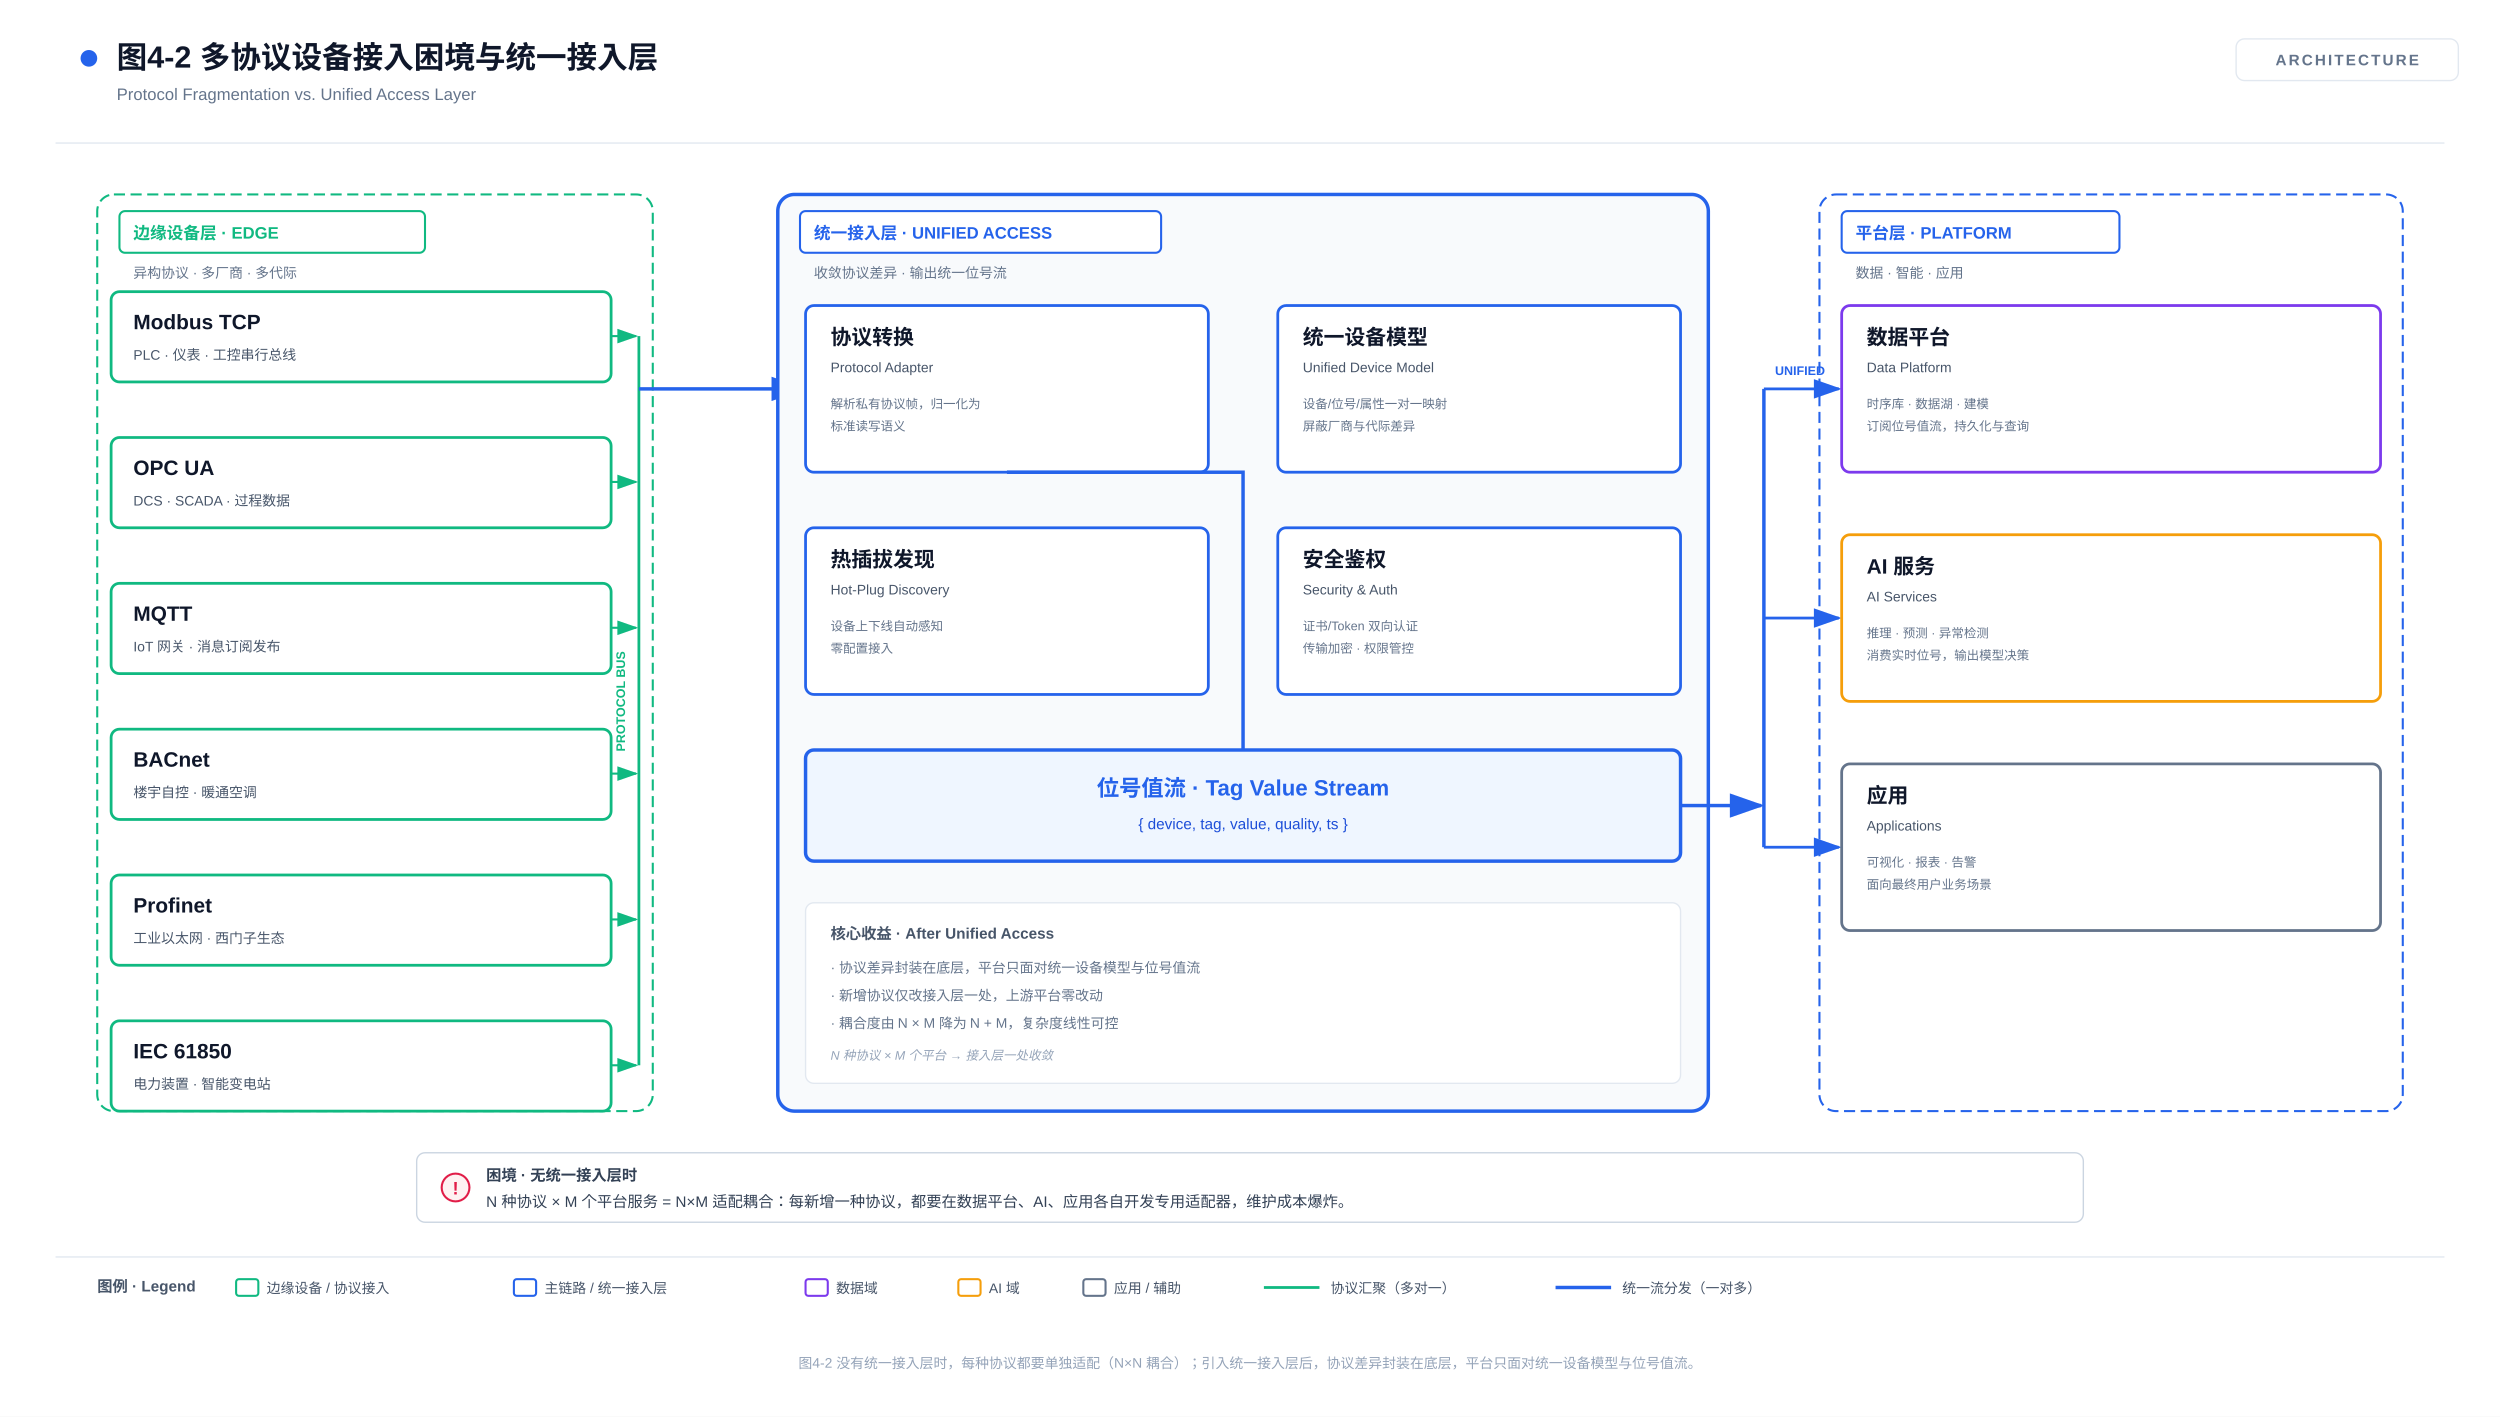
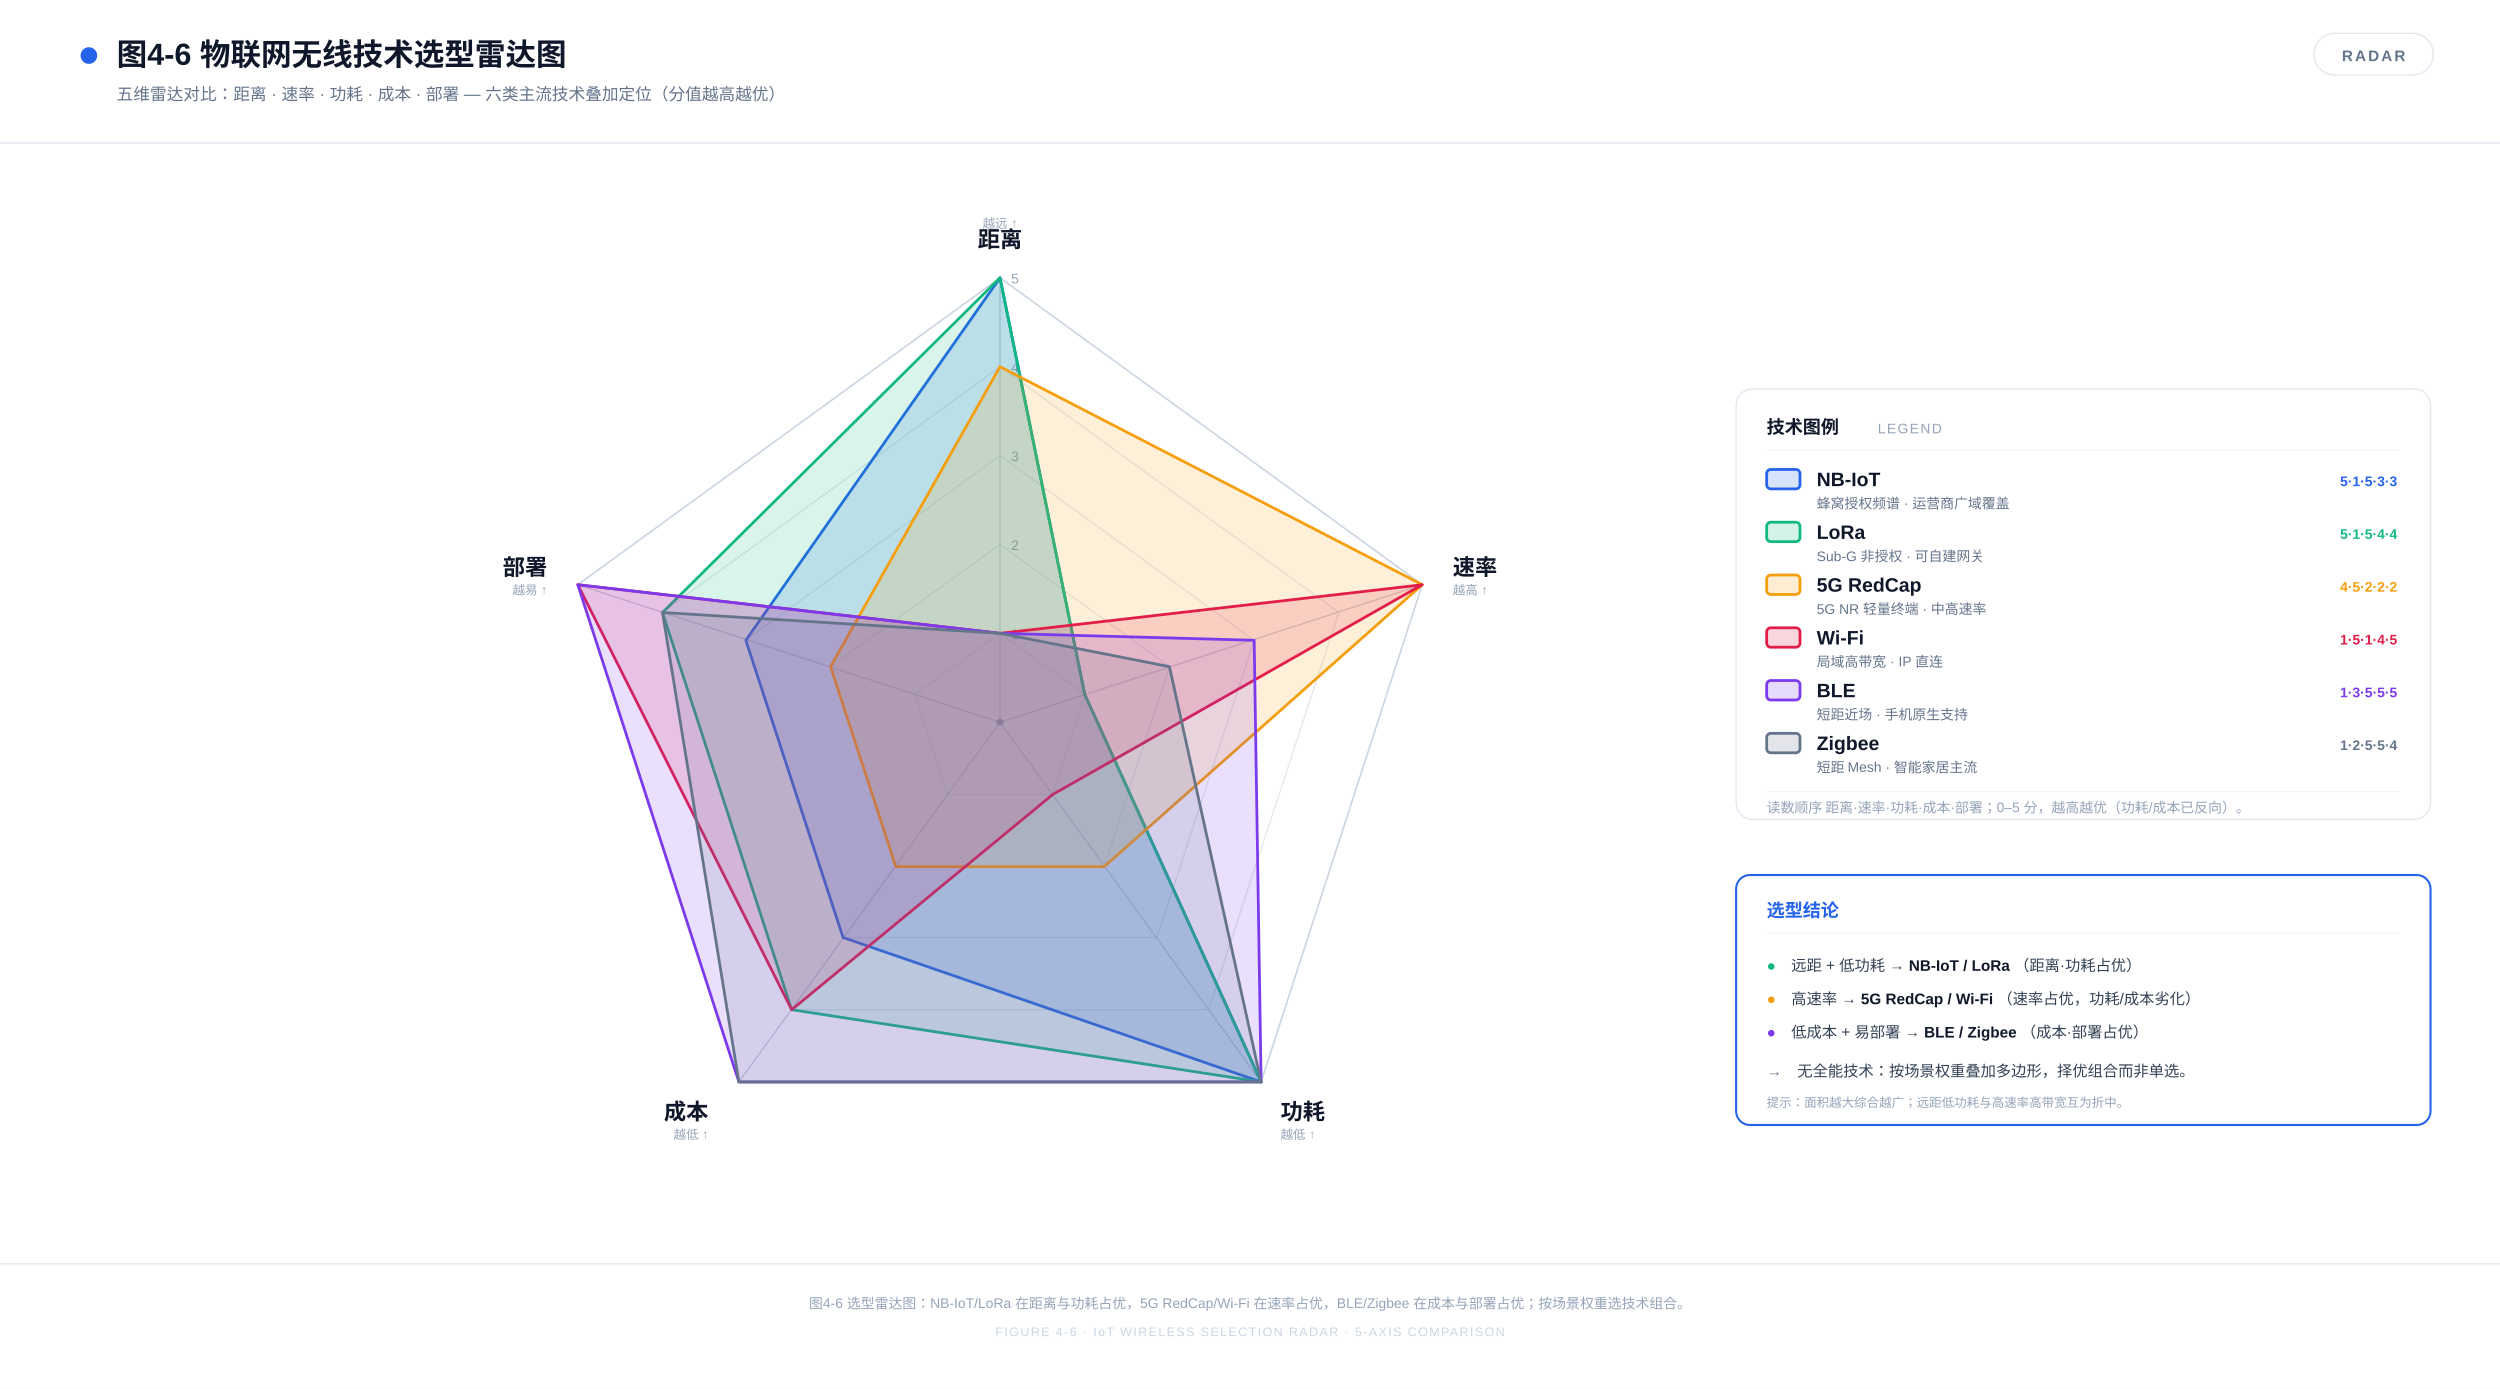
- <svg xmlns="http://www.w3.org/2000/svg" viewBox="0 0 1800 1020" data-style="architecture-diagram-wireframe-white" font-family="'JetBrains Mono','PingFang SC','Microsoft YaHei',Arial,sans-serif" text-rendering="geometricPrecision">
+ <svg xmlns="http://www.w3.org/2000/svg" width="1800" height="1000" viewBox="0 0 1800 1000" data-style="architecture-diagram-wireframe-white" font-family="'JetBrains Mono','PingFang SC','Microsoft YaHei',Arial,sans-serif">
  <defs>
    <marker id="ah-blue" markerWidth="10" markerHeight="7" refX="9" refY="3.5" orient="auto">
      <polygon points="0 0,10 3.5,0 7" fill="#2563EB" />
    </marker>
+     <marker id="ah-gray" markerWidth="10" markerHeight="7" refX="9" refY="3.5" orient="auto">
+       <polygon points="0 0,10 3.5,0 7" fill="#64748B" />
+     </marker>
    <marker id="ah-green" markerWidth="10" markerHeight="7" refX="9" refY="3.5" orient="auto">
      <polygon points="0 0,10 3.5,0 7" fill="#10B981" />
    </marker>
-     <marker id="ah-gray" markerWidth="10" markerHeight="7" refX="9" refY="3.5" orient="auto">
-       <polygon points="0 0,10 3.5,0 7" fill="#64748B" />
+     <marker id="ah-orange" markerWidth="10" markerHeight="7" refX="9" refY="3.5" orient="auto">
+       <polygon points="0 0,10 3.5,0 7" fill="#F59E0B" />
    </marker>
    <marker id="ah-purple" markerWidth="10" markerHeight="7" refX="9" refY="3.5" orient="auto">
      <polygon points="0 0,10 3.5,0 7" fill="#7C3AED" />
    </marker>
-     <marker id="ah-orange" markerWidth="10" markerHeight="7" refX="9" refY="3.5" orient="auto">
-       <polygon points="0 0,10 3.5,0 7" fill="#F59E0B" />
+     <marker id="ah-red" markerWidth="10" markerHeight="7" refX="9" refY="3.5" orient="auto">
+       <polygon points="0 0,10 3.5,0 7" fill="#E11D48" />
    </marker>
  </defs>
-   <rect x="0" y="0" width="1800" height="1020" fill="#FFFFFF" />
-   <circle cx="64" cy="42" r="6" fill="#2563EB" />
-   <text x="84" y="49" font-size="22" font-weight="700" fill="#0F172A">图4-2 多协议设备接入困境与统一接入层</text>
-   <text x="84" y="72" font-size="12" fill="#64748B">Protocol Fragmentation vs. Unified Access Layer</text>
-   <rect x="1610" y="28" width="160" height="30" rx="6" fill="#FFFFFF" stroke="#E2E8F0" />
-   <text x="1690" y="47" font-size="11" font-weight="600" fill="#64748B" text-anchor="middle" letter-spacing="1.5">ARCHITECTURE</text>
-   <line x1="40" y1="103" x2="1760" y2="103" stroke="#E2E8F0" />
-   <rect x="70" y="140" width="400" height="660" rx="12" fill="none" stroke="#10B981" stroke-width="1.5" stroke-dasharray="8 4" />
-   <rect x="86" y="152" width="220" height="30" rx="4" fill="#FFFFFF" stroke="#10B981" stroke-width="1.5" />
-   <text x="96" y="172" font-size="12" font-weight="700" fill="#10B981">边缘设备层 · EDGE</text>
-   <text x="96" y="200" font-size="10" fill="#64748B">异构协议 · 多厂商 · 多代际</text>
-   <rect x="80" y="210" width="360" height="65" rx="6" fill="#FFFFFF" stroke="#10B981" stroke-width="2" />
-   <text x="96" y="237" font-size="15" font-weight="700" fill="#0F172A">Modbus TCP</text>
-   <text x="96" y="259" font-size="10" fill="#475569">PLC · 仪表 · 工控串行总线</text>
-   <rect x="80" y="315" width="360" height="65" rx="6" fill="#FFFFFF" stroke="#10B981" stroke-width="2" />
-   <text x="96" y="342" font-size="15" font-weight="700" fill="#0F172A">OPC UA</text>
-   <text x="96" y="364" font-size="10" fill="#475569">DCS · SCADA · 过程数据</text>
-   <rect x="80" y="420" width="360" height="65" rx="6" fill="#FFFFFF" stroke="#10B981" stroke-width="2" />
-   <text x="96" y="447" font-size="15" font-weight="700" fill="#0F172A">MQTT</text>
-   <text x="96" y="469" font-size="10" fill="#475569">IoT 网关 · 消息订阅发布</text>
-   <rect x="80" y="525" width="360" height="65" rx="6" fill="#FFFFFF" stroke="#10B981" stroke-width="2" />
-   <text x="96" y="552" font-size="15" font-weight="700" fill="#0F172A">BACnet</text>
-   <text x="96" y="574" font-size="10" fill="#475569">楼宇自控 · 暖通空调</text>
-   <rect x="80" y="630" width="360" height="65" rx="6" fill="#FFFFFF" stroke="#10B981" stroke-width="2" />
-   <text x="96" y="657" font-size="15" font-weight="700" fill="#0F172A">Profinet</text>
-   <text x="96" y="679" font-size="10" fill="#475569">工业以太网 · 西门子生态</text>
-   <rect x="80" y="735" width="360" height="65" rx="6" fill="#FFFFFF" stroke="#10B981" stroke-width="2" />
-   <text x="96" y="762" font-size="15" font-weight="700" fill="#0F172A">IEC 61850</text>
-   <text x="96" y="784" font-size="10" fill="#475569">电力装置 · 智能变电站</text>
-   <line x1="460" y1="242" x2="460" y2="767" stroke="#10B981" stroke-width="2" />
-   <line x1="440" y1="242" x2="458" y2="242" stroke="#10B981" stroke-width="1.5" marker-end="url(#ah-green)" />
-   <line x1="440" y1="347" x2="458" y2="347" stroke="#10B981" stroke-width="1.5" marker-end="url(#ah-green)" />
-   <line x1="440" y1="452" x2="458" y2="452" stroke="#10B981" stroke-width="1.5" marker-end="url(#ah-green)" />
-   <line x1="440" y1="557" x2="458" y2="557" stroke="#10B981" stroke-width="1.5" marker-end="url(#ah-green)" />
-   <line x1="440" y1="662" x2="458" y2="662" stroke="#10B981" stroke-width="1.5" marker-end="url(#ah-green)" />
-   <line x1="440" y1="767" x2="458" y2="767" stroke="#10B981" stroke-width="1.5" marker-end="url(#ah-green)" />
-   <text x="450" y="505" font-size="9" fill="#10B981" font-weight="700" text-anchor="middle" transform="rotate(-90 450 505)">PROTOCOL BUS</text>
-   <line x1="460" y1="280" x2="578" y2="280" stroke="#2563EB" stroke-width="2.5" marker-end="url(#ah-blue)" />
-   <rect x="560" y="140" width="670" height="660" rx="12" fill="#F8FAFC" stroke="#2563EB" stroke-width="2.5" />
-   <rect x="576" y="152" width="260" height="30" rx="4" fill="#FFFFFF" stroke="#2563EB" stroke-width="1.5" />
-   <text x="586" y="172" font-size="12" font-weight="700" fill="#2563EB">统一接入层 · UNIFIED ACCESS</text>
-   <text x="586" y="200" font-size="10" fill="#64748B">收敛协议差异 · 输出统一位号流</text>
-   <rect x="580" y="220" width="290" height="120" rx="6" fill="#FFFFFF" stroke="#2563EB" stroke-width="2" />
-   <text x="598" y="248" font-size="15" font-weight="700" fill="#0F172A">协议转换</text>
-   <text x="598" y="268" font-size="10" fill="#475569">Protocol Adapter</text>
-   <text x="598" y="294" font-size="9" fill="#64748B">解析私有协议帧，归一化为</text>
-   <text x="598" y="310" font-size="9" fill="#64748B">标准读写语义</text>
-   <rect x="920" y="220" width="290" height="120" rx="6" fill="#FFFFFF" stroke="#2563EB" stroke-width="2" />
-   <text x="938" y="248" font-size="15" font-weight="700" fill="#0F172A">统一设备模型</text>
-   <text x="938" y="268" font-size="10" fill="#475569">Unified Device Model</text>
-   <text x="938" y="294" font-size="9" fill="#64748B">设备/位号/属性一对一映射</text>
-   <text x="938" y="310" font-size="9" fill="#64748B">屏蔽厂商与代际差异</text>
-   <rect x="580" y="380" width="290" height="120" rx="6" fill="#FFFFFF" stroke="#2563EB" stroke-width="2" />
-   <text x="598" y="408" font-size="15" font-weight="700" fill="#0F172A">热插拔发现</text>
-   <text x="598" y="428" font-size="10" fill="#475569">Hot-Plug Discovery</text>
-   <text x="598" y="454" font-size="9" fill="#64748B">设备上下线自动感知</text>
-   <text x="598" y="470" font-size="9" fill="#64748B">零配置接入</text>
-   <rect x="920" y="380" width="290" height="120" rx="6" fill="#FFFFFF" stroke="#2563EB" stroke-width="2" />
-   <text x="938" y="408" font-size="15" font-weight="700" fill="#0F172A">安全鉴权</text>
-   <text x="938" y="428" font-size="10" fill="#475569">Security &amp; Auth</text>
-   <text x="938" y="454" font-size="9" fill="#64748B">证书/Token 双向认证</text>
-   <text x="938" y="470" font-size="9" fill="#64748B">传输加密 · 权限管控</text>
-   <path d="M725,340 L895,340 L895,540" fill="none" stroke="#2563EB" stroke-width="2.5" />
-   <rect x="580" y="540" width="630" height="80" rx="6" fill="#EFF6FF" stroke="#2563EB" stroke-width="2.5" />
-   <text x="895" y="573" font-size="16" font-weight="700" fill="#2563EB" text-anchor="middle">位号值流 · Tag Value Stream</text>
-   <text x="895" y="597" font-size="11" fill="#1D4ED8" text-anchor="middle">{ device, tag, value, quality, ts }</text>
-   <rect x="580" y="650" width="630" height="130" rx="6" fill="#FFFFFF" stroke="#E2E8F0" stroke-width="1" />
-   <text x="598" y="676" font-size="11" font-weight="700" fill="#475569">核心收益 · After Unified Access</text>
-   <text x="598" y="700" font-size="10" fill="#64748B">· 协议差异封装在底层，平台只面对统一设备模型与位号值流</text>
-   <text x="598" y="720" font-size="10" fill="#64748B">· 新增协议仅改接入层一处，上游平台零改动</text>
-   <text x="598" y="740" font-size="10" fill="#64748B">· 耦合度由 N × M 降为 N + M，复杂度线性可控</text>
-   <text x="598" y="763" font-size="9" fill="#94A3B8" font-style="italic">N 种协议 × M 个平台 → 接入层一处收敛</text>
-   <line x1="1210" y1="580" x2="1268" y2="580" stroke="#2563EB" stroke-width="2.5" marker-end="url(#ah-blue)" />
-   <rect x="1310" y="140" width="420" height="660" rx="12" fill="none" stroke="#2563EB" stroke-width="1.5" stroke-dasharray="8 4" />
-   <rect x="1326" y="152" width="200" height="30" rx="4" fill="#FFFFFF" stroke="#2563EB" stroke-width="1.5" />
-   <text x="1336" y="172" font-size="12" font-weight="700" fill="#2563EB">平台层 · PLATFORM</text>
-   <text x="1336" y="200" font-size="10" fill="#64748B">数据 · 智能 · 应用</text>
-   <line x1="1270" y1="280" x2="1270" y2="610" stroke="#2563EB" stroke-width="2.5" />
-   <line x1="1270" y1="280" x2="1324" y2="280" stroke="#2563EB" stroke-width="2" marker-end="url(#ah-blue)" />
-   <line x1="1270" y1="445" x2="1324" y2="445" stroke="#2563EB" stroke-width="2" marker-end="url(#ah-blue)" />
-   <line x1="1270" y1="610" x2="1324" y2="610" stroke="#2563EB" stroke-width="2" marker-end="url(#ah-blue)" />
-   <text x="1278" y="270" font-size="9" fill="#2563EB" font-weight="700">UNIFIED</text>
-   <rect x="1326" y="220" width="388" height="120" rx="6" fill="#FFFFFF" stroke="#7C3AED" stroke-width="2" />
-   <text x="1344" y="248" font-size="15" font-weight="700" fill="#0F172A">数据平台</text>
-   <text x="1344" y="268" font-size="10" fill="#475569">Data Platform</text>
-   <text x="1344" y="294" font-size="9" fill="#64748B">时序库 · 数据湖 · 建模</text>
-   <text x="1344" y="310" font-size="9" fill="#64748B">订阅位号值流，持久化与查询</text>
-   <rect x="1326" y="385" width="388" height="120" rx="6" fill="#FFFFFF" stroke="#F59E0B" stroke-width="2" />
-   <text x="1344" y="413" font-size="15" font-weight="700" fill="#0F172A">AI 服务</text>
-   <text x="1344" y="433" font-size="10" fill="#475569">AI Services</text>
-   <text x="1344" y="459" font-size="9" fill="#64748B">推理 · 预测 · 异常检测</text>
-   <text x="1344" y="475" font-size="9" fill="#64748B">消费实时位号，输出模型决策</text>
-   <rect x="1326" y="550" width="388" height="120" rx="6" fill="#FFFFFF" stroke="#64748B" stroke-width="2" />
-   <text x="1344" y="578" font-size="15" font-weight="700" fill="#0F172A">应用</text>
-   <text x="1344" y="598" font-size="10" fill="#475569">Applications</text>
-   <text x="1344" y="624" font-size="9" fill="#64748B">可视化 · 报表 · 告警</text>
-   <text x="1344" y="640" font-size="9" fill="#64748B">面向最终用户业务场景</text>
-   <rect x="300" y="830" width="1200" height="50" rx="6" fill="#FFFFFF" stroke="#CBD5E1" />
-   <circle cx="328" cy="855" r="10" fill="#FEF2F2" stroke="#E11D48" stroke-width="1.5" />
-   <text x="328" y="860" font-size="13" font-weight="700" fill="#E11D48" text-anchor="middle">!</text>
-   <text x="350" y="850" font-size="11" font-weight="700" fill="#334155">困境 · 无统一接入层时</text>
-   <text x="350" y="869" font-size="11" fill="#334155">N 种协议 × M 个平台服务 = N×M 适配耦合：每新增一种协议，都要在数据平台、AI、应用各自开发专用适配器，维护成本爆炸。</text>
-   <line x1="40" y1="905" x2="1760" y2="905" stroke="#E2E8F0" />
-   <text x="70" y="930" font-size="11" font-weight="700" fill="#475569">图例 · Legend</text>
-   <rect x="170" y="921" width="16" height="12" rx="2" fill="#FFFFFF" stroke="#10B981" stroke-width="1.5" />
-   <text x="192" y="931" font-size="10" fill="#475569">边缘设备 / 协议接入</text>
-   <rect x="370" y="921" width="16" height="12" rx="2" fill="#FFFFFF" stroke="#2563EB" stroke-width="1.5" />
-   <text x="392" y="931" font-size="10" fill="#475569">主链路 / 统一接入层</text>
-   <rect x="580" y="921" width="16" height="12" rx="2" fill="#FFFFFF" stroke="#7C3AED" stroke-width="1.5" />
-   <text x="602" y="931" font-size="10" fill="#475569">数据域</text>
-   <rect x="690" y="921" width="16" height="12" rx="2" fill="#FFFFFF" stroke="#F59E0B" stroke-width="1.5" />
-   <text x="712" y="931" font-size="10" fill="#475569">AI 域</text>
-   <rect x="780" y="921" width="16" height="12" rx="2" fill="#FFFFFF" stroke="#64748B" stroke-width="1.5" />
-   <text x="802" y="931" font-size="10" fill="#475569">应用 / 辅助</text>
-   <line x1="910" y1="927" x2="950" y2="927" stroke="#10B981" stroke-width="2" />
-   <text x="958" y="931" font-size="10" fill="#475569">协议汇聚（多对一）</text>
-   <line x1="1120" y1="927" x2="1160" y2="927" stroke="#2563EB" stroke-width="2.5" />
-   <text x="1168" y="931" font-size="10" fill="#475569">统一流分发（一对多）</text>
-   <text x="900" y="985" font-size="10" fill="#94A3B8" text-anchor="middle">图4-2 没有统一接入层时，每种协议都要单独适配（N×N 耦合）；引入统一接入层后，协议差异封装在底层，平台只面对统一设备模型与位号值流。</text>
+   <rect x="0" y="0" width="1800" height="1000" fill="#FFFFFF" />
+   <g id="title">
+     <circle cx="64" cy="40" r="6" fill="#2563EB" />
+     <text x="84" y="47" font-size="22" font-weight="700" fill="#0F172A">图4-6 物联网无线技术选型雷达图</text>
+     <text x="84" y="72" font-size="12" fill="#64748B">五维雷达对比：距离 · 速率 · 功耗 · 成本 · 部署 — 六类主流技术叠加定位（分值越高越优）</text>
+     <rect x="1666" y="24" width="86" height="30" rx="15" fill="#FFFFFF" stroke="#E2E8F0" stroke-width="1" />
+     <text x="1709" y="44" font-size="11" font-weight="700" fill="#64748B" text-anchor="middle" letter-spacing="1.5">RADAR</text>
+     <line x1="0" y1="103" x2="1800" y2="103" stroke="#E2E8F0" stroke-width="1" />
+   </g>
+   <g id="radar-grid">
+     <polygon points="720,456 781,500 758,572 682,572 659,500" fill="none" stroke="#E2E8F0" stroke-width="1" />
+     <polygon points="720,392 842,480 795,624 645,624 598,480" fill="none" stroke="#E2E8F0" stroke-width="1" />
+     <polygon points="720,328 903,461 833,675 607,675 537,461" fill="none" stroke="#E2E8F0" stroke-width="1" />
+     <polygon points="720,264 964,441 870,727 570,727 477,441" fill="none" stroke="#E2E8F0" stroke-width="1" />
+     <polygon points="720,200 1024,421 908,779 532,779 416,421" fill="none" stroke="#CBD5E1" stroke-width="1.2" />
+     <line x1="720" y1="520" x2="720" y2="200" stroke="#CBD5E1" stroke-width="1" />
+     <line x1="720" y1="520" x2="1024" y2="421" stroke="#CBD5E1" stroke-width="1" />
+     <line x1="720" y1="520" x2="908" y2="779" stroke="#CBD5E1" stroke-width="1" />
+     <line x1="720" y1="520" x2="532" y2="779" stroke="#CBD5E1" stroke-width="1" />
+     <line x1="720" y1="520" x2="416" y2="421" stroke="#CBD5E1" stroke-width="1" />
+     <circle cx="720" cy="520" r="2.5" fill="#94A3B8" />
+     <g font-size="10" fill="#94A3B8" text-anchor="start">
+       <text x="728" y="460">1</text>
+       <text x="728" y="396">2</text>
+       <text x="728" y="332">3</text>
+       <text x="728" y="268">4</text>
+       <text x="728" y="204">5</text>
+     </g>
+   </g>
+   <g id="radar-data">
+     <polygon points="720,200 781,500 908,779 607,675 537,461" fill="#2563EB" fill-opacity="0.16" stroke="#2563EB" stroke-width="2" stroke-linejoin="round" />
+     <polygon points="720,200 781,500 908,779 570,727 477,441" fill="#10B981" fill-opacity="0.16" stroke="#10B981" stroke-width="2" stroke-linejoin="round" />
+     <polygon points="720,264 1024,421 795,624 645,624 598,480" fill="#F59E0B" fill-opacity="0.16" stroke="#F59E0B" stroke-width="2" stroke-linejoin="round" />
+     <polygon points="720,456 1024,421 758,572 570,727 416,421" fill="#E11D48" fill-opacity="0.16" stroke="#E11D48" stroke-width="2" stroke-linejoin="round" />
+     <polygon points="720,456 903,461 908,779 532,779 416,421" fill="#7C3AED" fill-opacity="0.16" stroke="#7C3AED" stroke-width="2" stroke-linejoin="round" />
+     <polygon points="720,456 842,480 908,779 532,779 477,441" fill="#64748B" fill-opacity="0.16" stroke="#64748B" stroke-width="2" stroke-linejoin="round" />
+   </g>
+   <g id="axis-labels">
+     <g font-size="16" font-weight="700" fill="#0F172A">
+       <text x="720" y="178" text-anchor="middle">距离</text>
+       <text x="1046" y="414" text-anchor="start">速率</text>
+       <text x="922" y="806" text-anchor="start">功耗</text>
+       <text x="510" y="806" text-anchor="end">成本</text>
+       <text x="394" y="414" text-anchor="end">部署</text>
+     </g>
+     <g font-size="9" fill="#94A3B8">
+       <text x="720" y="164" text-anchor="middle">越远 ↑</text>
+       <text x="1046" y="428" text-anchor="start">越高 ↑</text>
+       <text x="922" y="820" text-anchor="start">越低 ↑</text>
+       <text x="510" y="820" text-anchor="end">越低 ↑</text>
+       <text x="394" y="428" text-anchor="end">越易 ↑</text>
+     </g>
+   </g>
+   <g id="legend">
+     <rect x="1250" y="280" width="500" height="310" rx="12" fill="#FFFFFF" stroke="#E2E8F0" stroke-width="1" />
+     <text x="1272" y="312" font-size="13" font-weight="700" fill="#0F172A">技术图例</text>
+     <text x="1352" y="312" font-size="10" fill="#94A3B8" letter-spacing="1">LEGEND</text>
+     <line x1="1272" y1="324" x2="1728" y2="324" stroke="#F1F5F9" stroke-width="1" />
+     <rect x="1272" y="338" width="24" height="14" rx="3" fill="#2563EB" fill-opacity="0.18" stroke="#2563EB" stroke-width="2" />
+     <text x="1308" y="350" font-size="14" font-weight="700" fill="#0F172A">NB-IoT</text>
+     <text x="1726" y="350" font-size="10" font-weight="600" fill="#2563EB" text-anchor="end">5·1·5·3·3</text>
+     <text x="1308" y="366" font-size="10" fill="#64748B">蜂窝授权频谱 · 运营商广域覆盖</text>
+     <rect x="1272" y="376" width="24" height="14" rx="3" fill="#10B981" fill-opacity="0.18" stroke="#10B981" stroke-width="2" />
+     <text x="1308" y="388" font-size="14" font-weight="700" fill="#0F172A">LoRa</text>
+     <text x="1726" y="388" font-size="10" font-weight="600" fill="#10B981" text-anchor="end">5·1·5·4·4</text>
+     <text x="1308" y="404" font-size="10" fill="#64748B">Sub-G 非授权 · 可自建网关</text>
+     <rect x="1272" y="414" width="24" height="14" rx="3" fill="#F59E0B" fill-opacity="0.18" stroke="#F59E0B" stroke-width="2" />
+     <text x="1308" y="426" font-size="14" font-weight="700" fill="#0F172A">5G RedCap</text>
+     <text x="1726" y="426" font-size="10" font-weight="600" fill="#F59E0B" text-anchor="end">4·5·2·2·2</text>
+     <text x="1308" y="442" font-size="10" fill="#64748B">5G NR 轻量终端 · 中高速率</text>
+     <rect x="1272" y="452" width="24" height="14" rx="3" fill="#E11D48" fill-opacity="0.18" stroke="#E11D48" stroke-width="2" />
+     <text x="1308" y="464" font-size="14" font-weight="700" fill="#0F172A">Wi-Fi</text>
+     <text x="1726" y="464" font-size="10" font-weight="600" fill="#E11D48" text-anchor="end">1·5·1·4·5</text>
+     <text x="1308" y="480" font-size="10" fill="#64748B">局域高带宽 · IP 直连</text>
+     <rect x="1272" y="490" width="24" height="14" rx="3" fill="#7C3AED" fill-opacity="0.18" stroke="#7C3AED" stroke-width="2" />
+     <text x="1308" y="502" font-size="14" font-weight="700" fill="#0F172A">BLE</text>
+     <text x="1726" y="502" font-size="10" font-weight="600" fill="#7C3AED" text-anchor="end">1·3·5·5·5</text>
+     <text x="1308" y="518" font-size="10" fill="#64748B">短距近场 · 手机原生支持</text>
+     <rect x="1272" y="528" width="24" height="14" rx="3" fill="#64748B" fill-opacity="0.18" stroke="#64748B" stroke-width="2" />
+     <text x="1308" y="540" font-size="14" font-weight="700" fill="#0F172A">Zigbee</text>
+     <text x="1726" y="540" font-size="10" font-weight="600" fill="#64748B" text-anchor="end">1·2·5·5·4</text>
+     <text x="1308" y="556" font-size="10" fill="#64748B">短距 Mesh · 智能家居主流</text>
+     <line x1="1272" y1="570" x2="1728" y2="570" stroke="#F1F5F9" stroke-width="1" />
+     <text x="1272" y="585" font-size="10" fill="#94A3B8">读数顺序 距离·速率·功耗·成本·部署；0–5 分，越高越优（功耗/成本已反向）。</text>
+   </g>
+   <g id="conclusion">
+     <rect x="1250" y="630" width="500" height="180" rx="10" fill="#FFFFFF" stroke="#2563EB" stroke-width="1.5" />
+     <text x="1272" y="660" font-size="13" font-weight="700" fill="#2563EB">选型结论</text>
+     <line x1="1272" y1="672" x2="1728" y2="672" stroke="#F1F5F9" stroke-width="1" />
+     <text x="1272" y="699" font-size="11" fill="#334155">
+       <tspan fill="#10B981" font-weight="700">●</tspan>
+       <tspan dx="8">远距 + 低功耗 → </tspan>
+       <tspan font-weight="700" fill="#0F172A">NB-IoT / LoRa</tspan>
+       <tspan>（距离·功耗占优）</tspan>
+     </text>
+     <text x="1272" y="723" font-size="11" fill="#334155">
+       <tspan fill="#F59E0B" font-weight="700">●</tspan>
+       <tspan dx="8">高速率 → </tspan>
+       <tspan font-weight="700" fill="#0F172A">5G RedCap / Wi-Fi</tspan>
+       <tspan>（速率占优，功耗/成本劣化）</tspan>
+     </text>
+     <text x="1272" y="747" font-size="11" fill="#334155">
+       <tspan fill="#7C3AED" font-weight="700">●</tspan>
+       <tspan dx="8">低成本 + 易部署 → </tspan>
+       <tspan font-weight="700" fill="#0F172A">BLE / Zigbee</tspan>
+       <tspan>（成本·部署占优）</tspan>
+     </text>
+     <text x="1272" y="775" font-size="11" fill="#334155">
+       <tspan fill="#64748B" font-weight="700">→</tspan>
+       <tspan dx="8">无全能技术：按场景权重叠加多边形，择优组合而非单选。</tspan>
+     </text>
+     <text x="1272" y="797" font-size="9" fill="#94A3B8">提示：面积越大综合越广；远距低功耗与高速率高带宽互为折中。</text>
+   </g>
+   <g id="caption">
+     <line x1="0" y1="910" x2="1800" y2="910" stroke="#E2E8F0" stroke-width="1" />
+     <text x="900" y="942" font-size="10" fill="#94A3B8" text-anchor="middle">图4-6 选型雷达图：NB-IoT/LoRa 在距离与功耗占优，5G RedCap/Wi-Fi 在速率占优，BLE/Zigbee 在成本与部署占优；按场景权重选技术组合。</text>
+     <text x="900" y="962" font-size="9" fill="#CBD5E1" text-anchor="middle" letter-spacing="1">FIGURE 4-6 · IoT WIRELESS SELECTION RADAR · 5-AXIS COMPARISON</text>
+   </g>
</svg>
